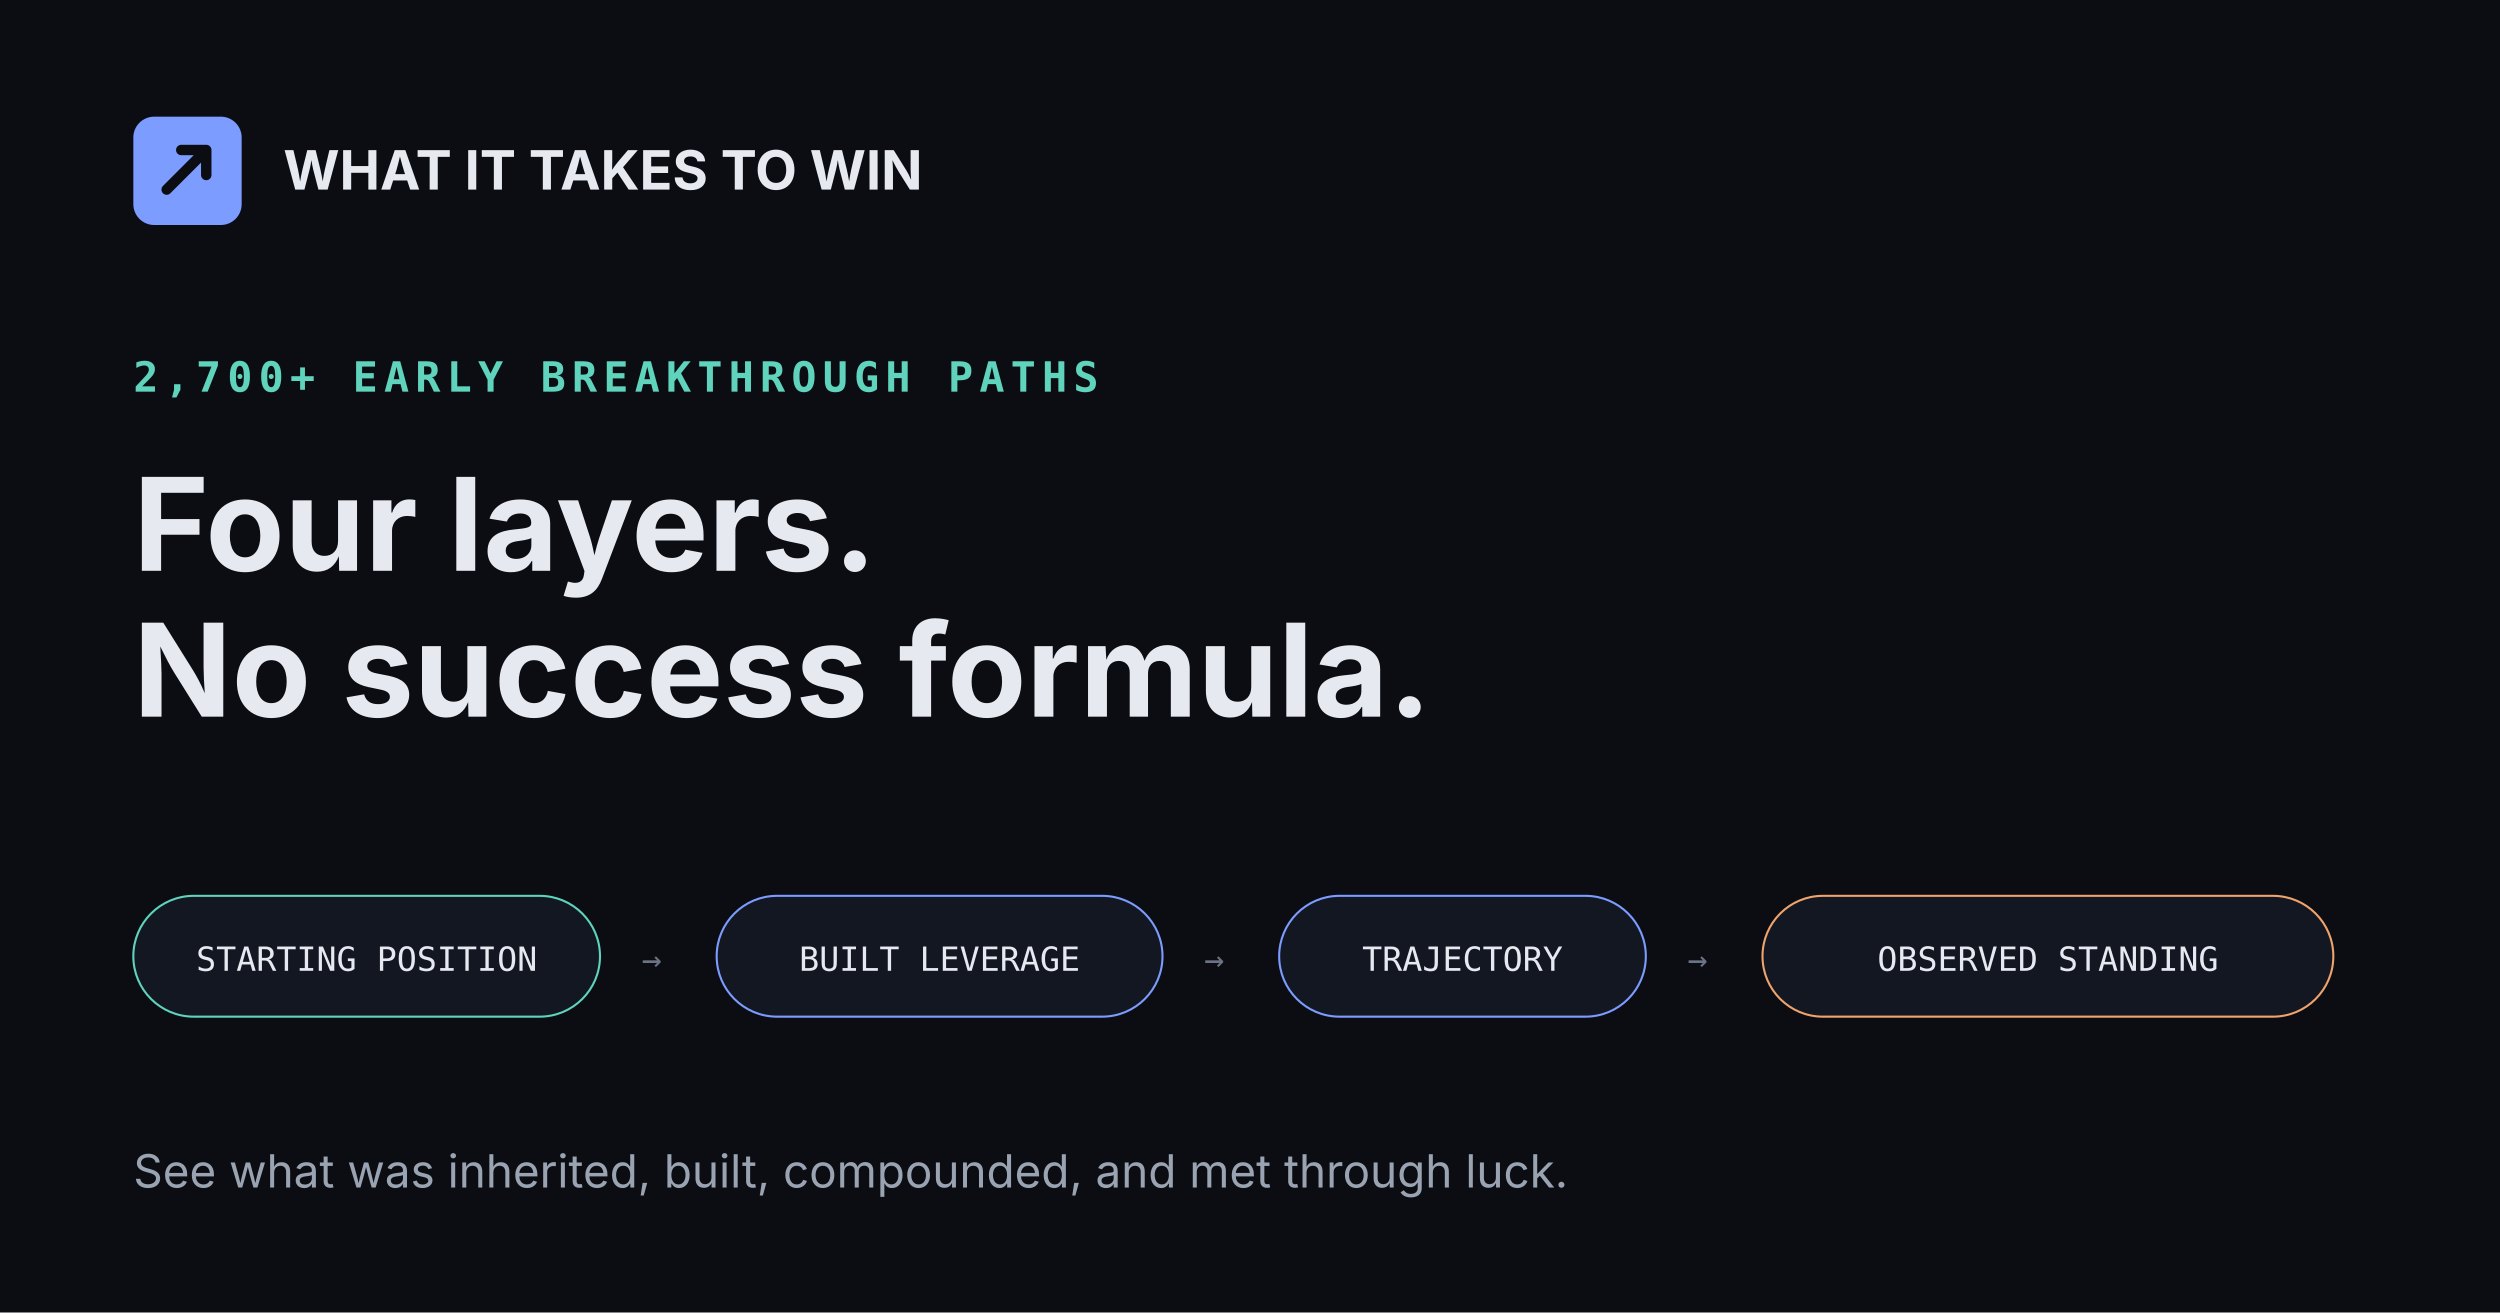
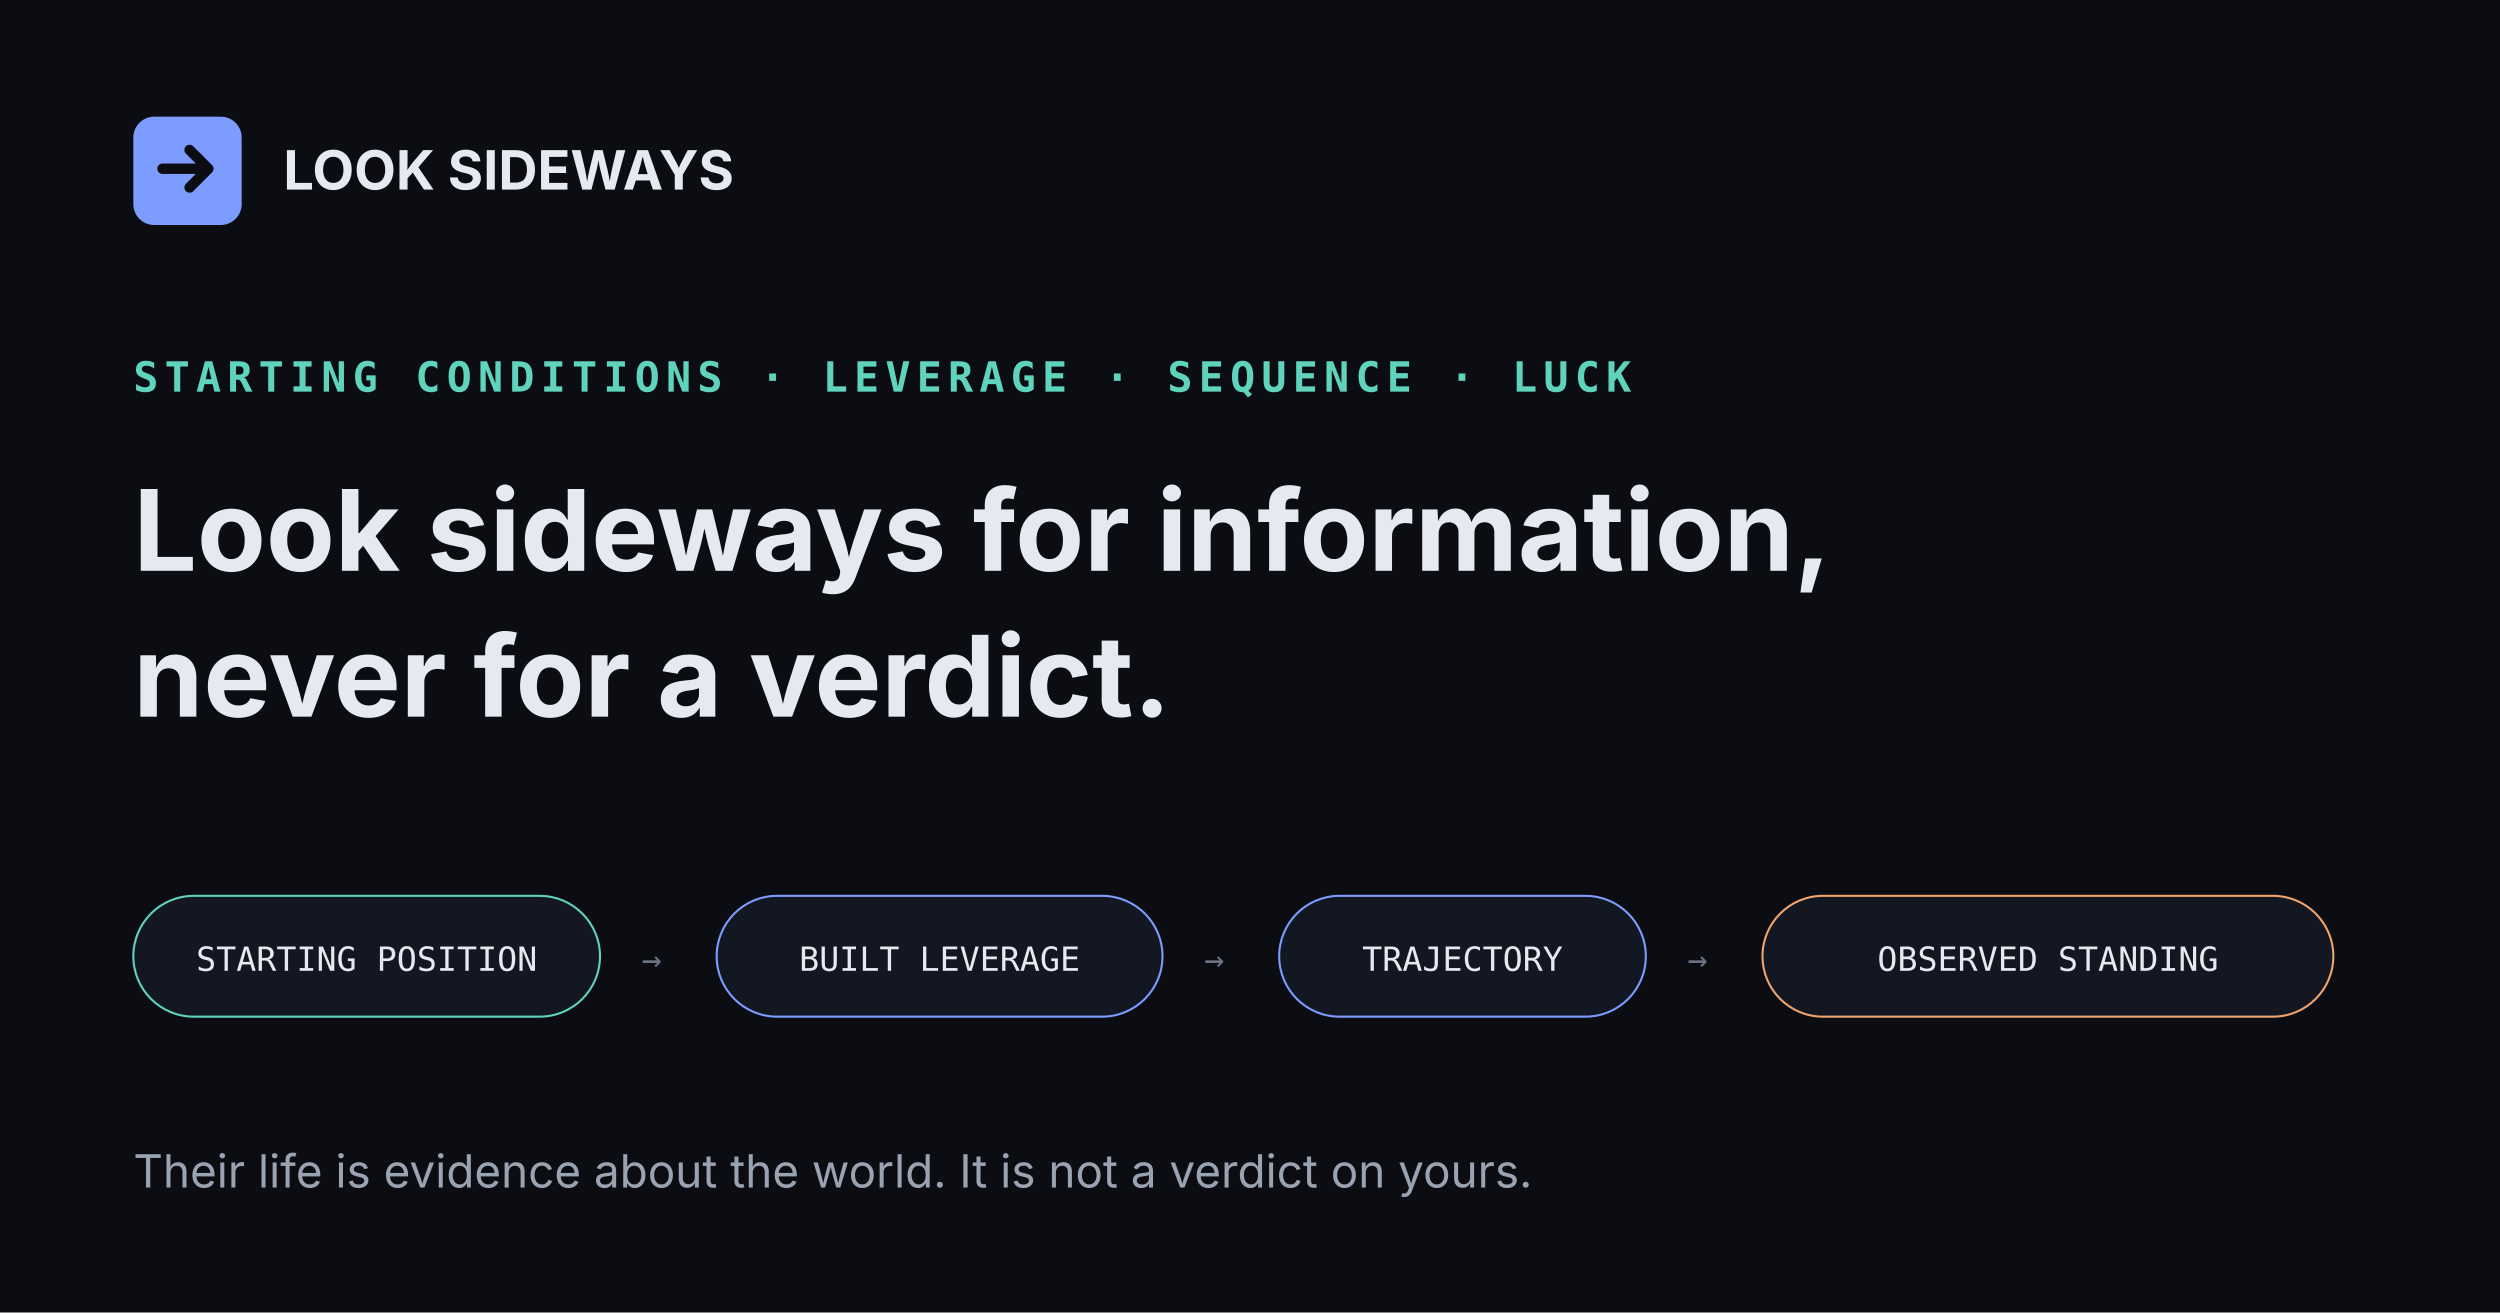
<svg xmlns="http://www.w3.org/2000/svg" width="1200" height="630" viewBox="0 0 1200 630">
  <rect width="1200" height="630" fill="#0b0d12" />
  <rect width="52" height="52" x="64" y="56" fill="#7c9cff" rx="10" />
-   <path fill="none" stroke="#0b0d12" stroke-linecap="round" stroke-linejoin="round" stroke-width="5" d="M80 91 99 72m-12 0h12v12" />
-   <text x="136" y="91" fill="#e6e9ef" font-family="Inter, Arial, sans-serif" font-size="26" font-weight="700">WHAT IT TAKES TO WIN</text>
-   <text x="64" y="188" fill="#5fd3bc" font-family="monospace" font-size="20" font-weight="700" letter-spacing="3">2,700+ EARLY BREAKTHROUGH PATHS</text>
-   <text x="64" y="274" fill="#e6e9ef" font-family="Inter, Arial, sans-serif" font-size="62" font-weight="700">Four layers.</text>
-   <text x="64" y="344" fill="#e6e9ef" font-family="Inter, Arial, sans-serif" font-size="62" font-weight="700">No success formula.</text>
+   <path fill="none" stroke="#0b0d12" stroke-linecap="round" stroke-linejoin="round" stroke-width="5" d="M78 81h22m-9-9 9 9-9 9" />
+   <text x="136" y="91" fill="#e6e9ef" font-family="Inter, Arial, sans-serif" font-size="26" font-weight="700">LOOK SIDEWAYS</text>
+   <text x="64" y="188" fill="#5fd3bc" font-family="monospace" font-size="20" font-weight="700" letter-spacing="3">STARTING CONDITIONS · LEVERAGE · SEQUENCE · LUCK</text>
+   <text x="64" y="274" fill="#e6e9ef" font-family="Inter, Arial, sans-serif" font-size="54" font-weight="700">Look sideways for information,</text>
+   <text x="64" y="344" fill="#e6e9ef" font-family="Inter, Arial, sans-serif" font-size="54" font-weight="700">never for a verdict.</text>
  <g font-family="monospace" font-size="16" transform="translate(64 430)">
    <rect width="224" height="58" fill="#131722" stroke="#5fd3bc" rx="29" />
    <text x="112" y="36" fill="#e6e9ef" text-anchor="middle">STARTING POSITION</text>
    <text x="244" y="36" fill="#6b7384">→</text>
    <rect width="214" height="58" x="280" fill="#131722" stroke="#7c9cff" rx="29" />
    <text x="387" y="36" fill="#e6e9ef" text-anchor="middle">BUILT LEVERAGE</text>
    <text x="514" y="36" fill="#6b7384">→</text>
    <rect width="176" height="58" x="550" fill="#131722" stroke="#7c9cff" rx="29" />
    <text x="638" y="36" fill="#e6e9ef" text-anchor="middle">TRAJECTORY</text>
    <text x="746" y="36" fill="#6b7384">→</text>
    <rect width="274" height="58" x="782" fill="#131722" stroke="#f0a36b" rx="29" />
    <text x="919" y="36" fill="#e6e9ef" text-anchor="middle">OBSERVED STANDING</text>
  </g>
-   <text x="64" y="570" fill="#9aa3b2" font-family="Inter, Arial, sans-serif" font-size="22">See what was inherited, built, compounded, and met through luck.</text>
+   <text x="64" y="570" fill="#9aa3b2" font-family="Inter, Arial, sans-serif" font-size="22">Their life is evidence about the world. It is not a verdict on yours.</text>
</svg>
